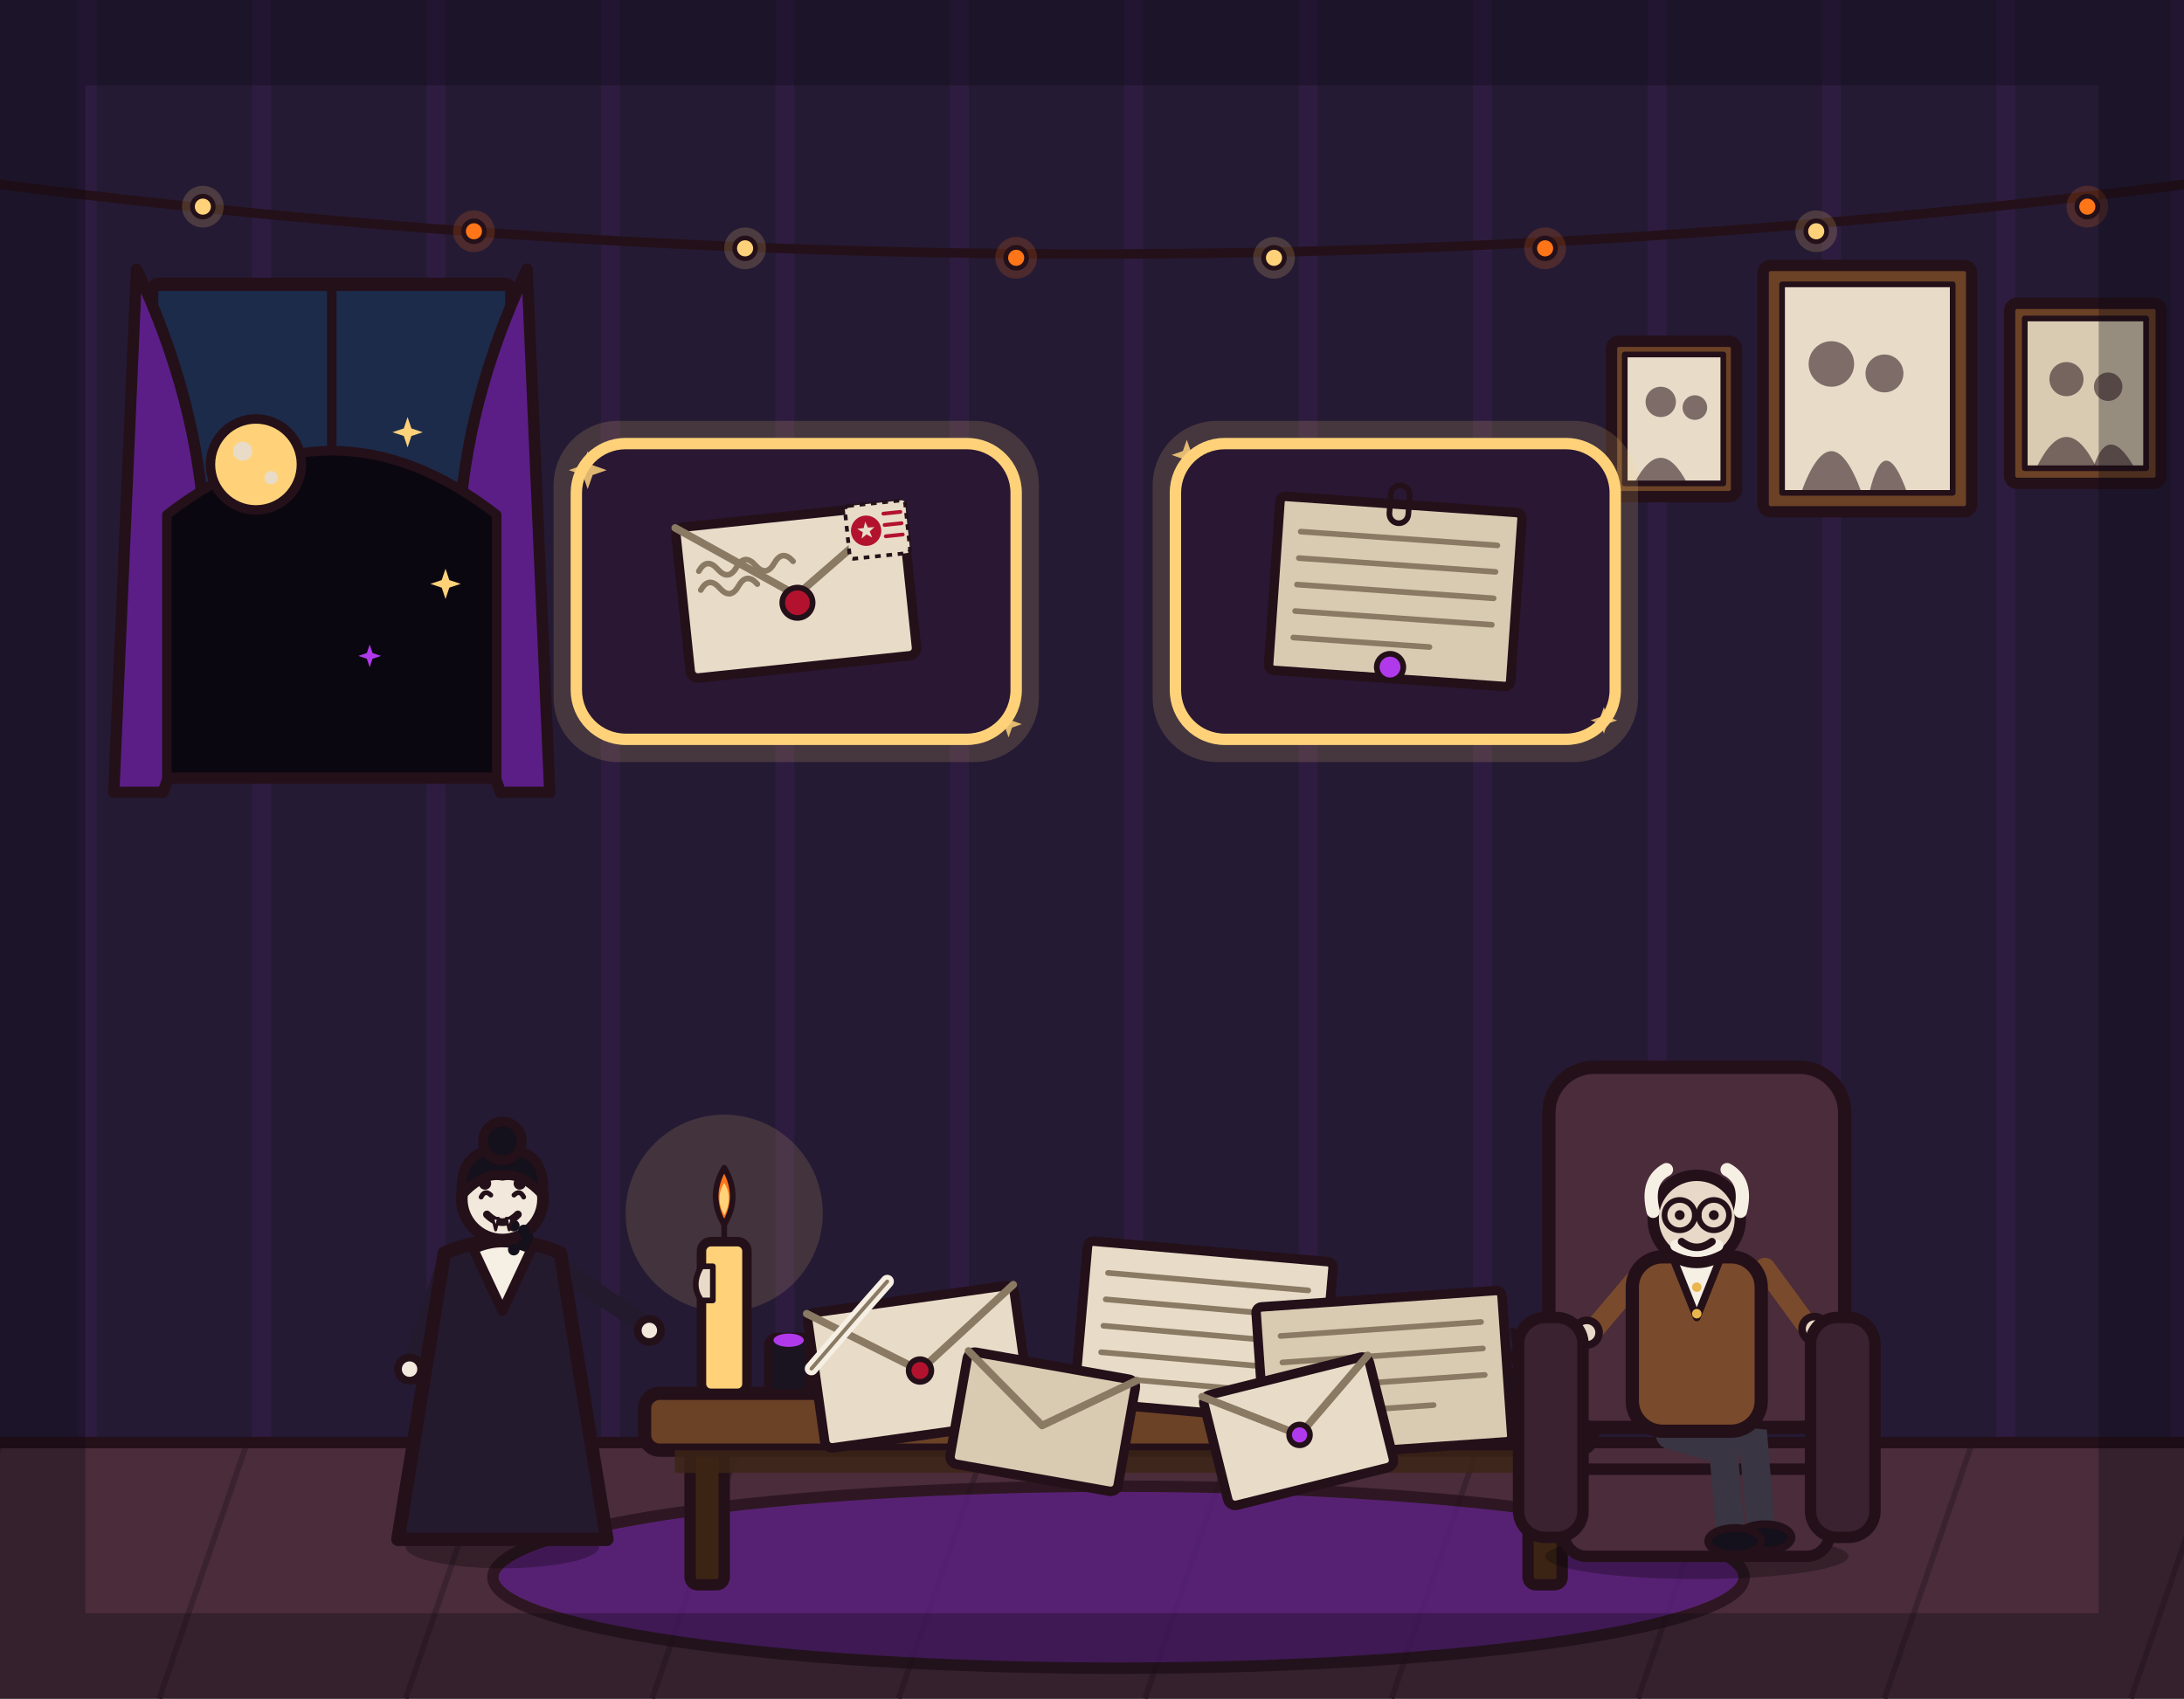
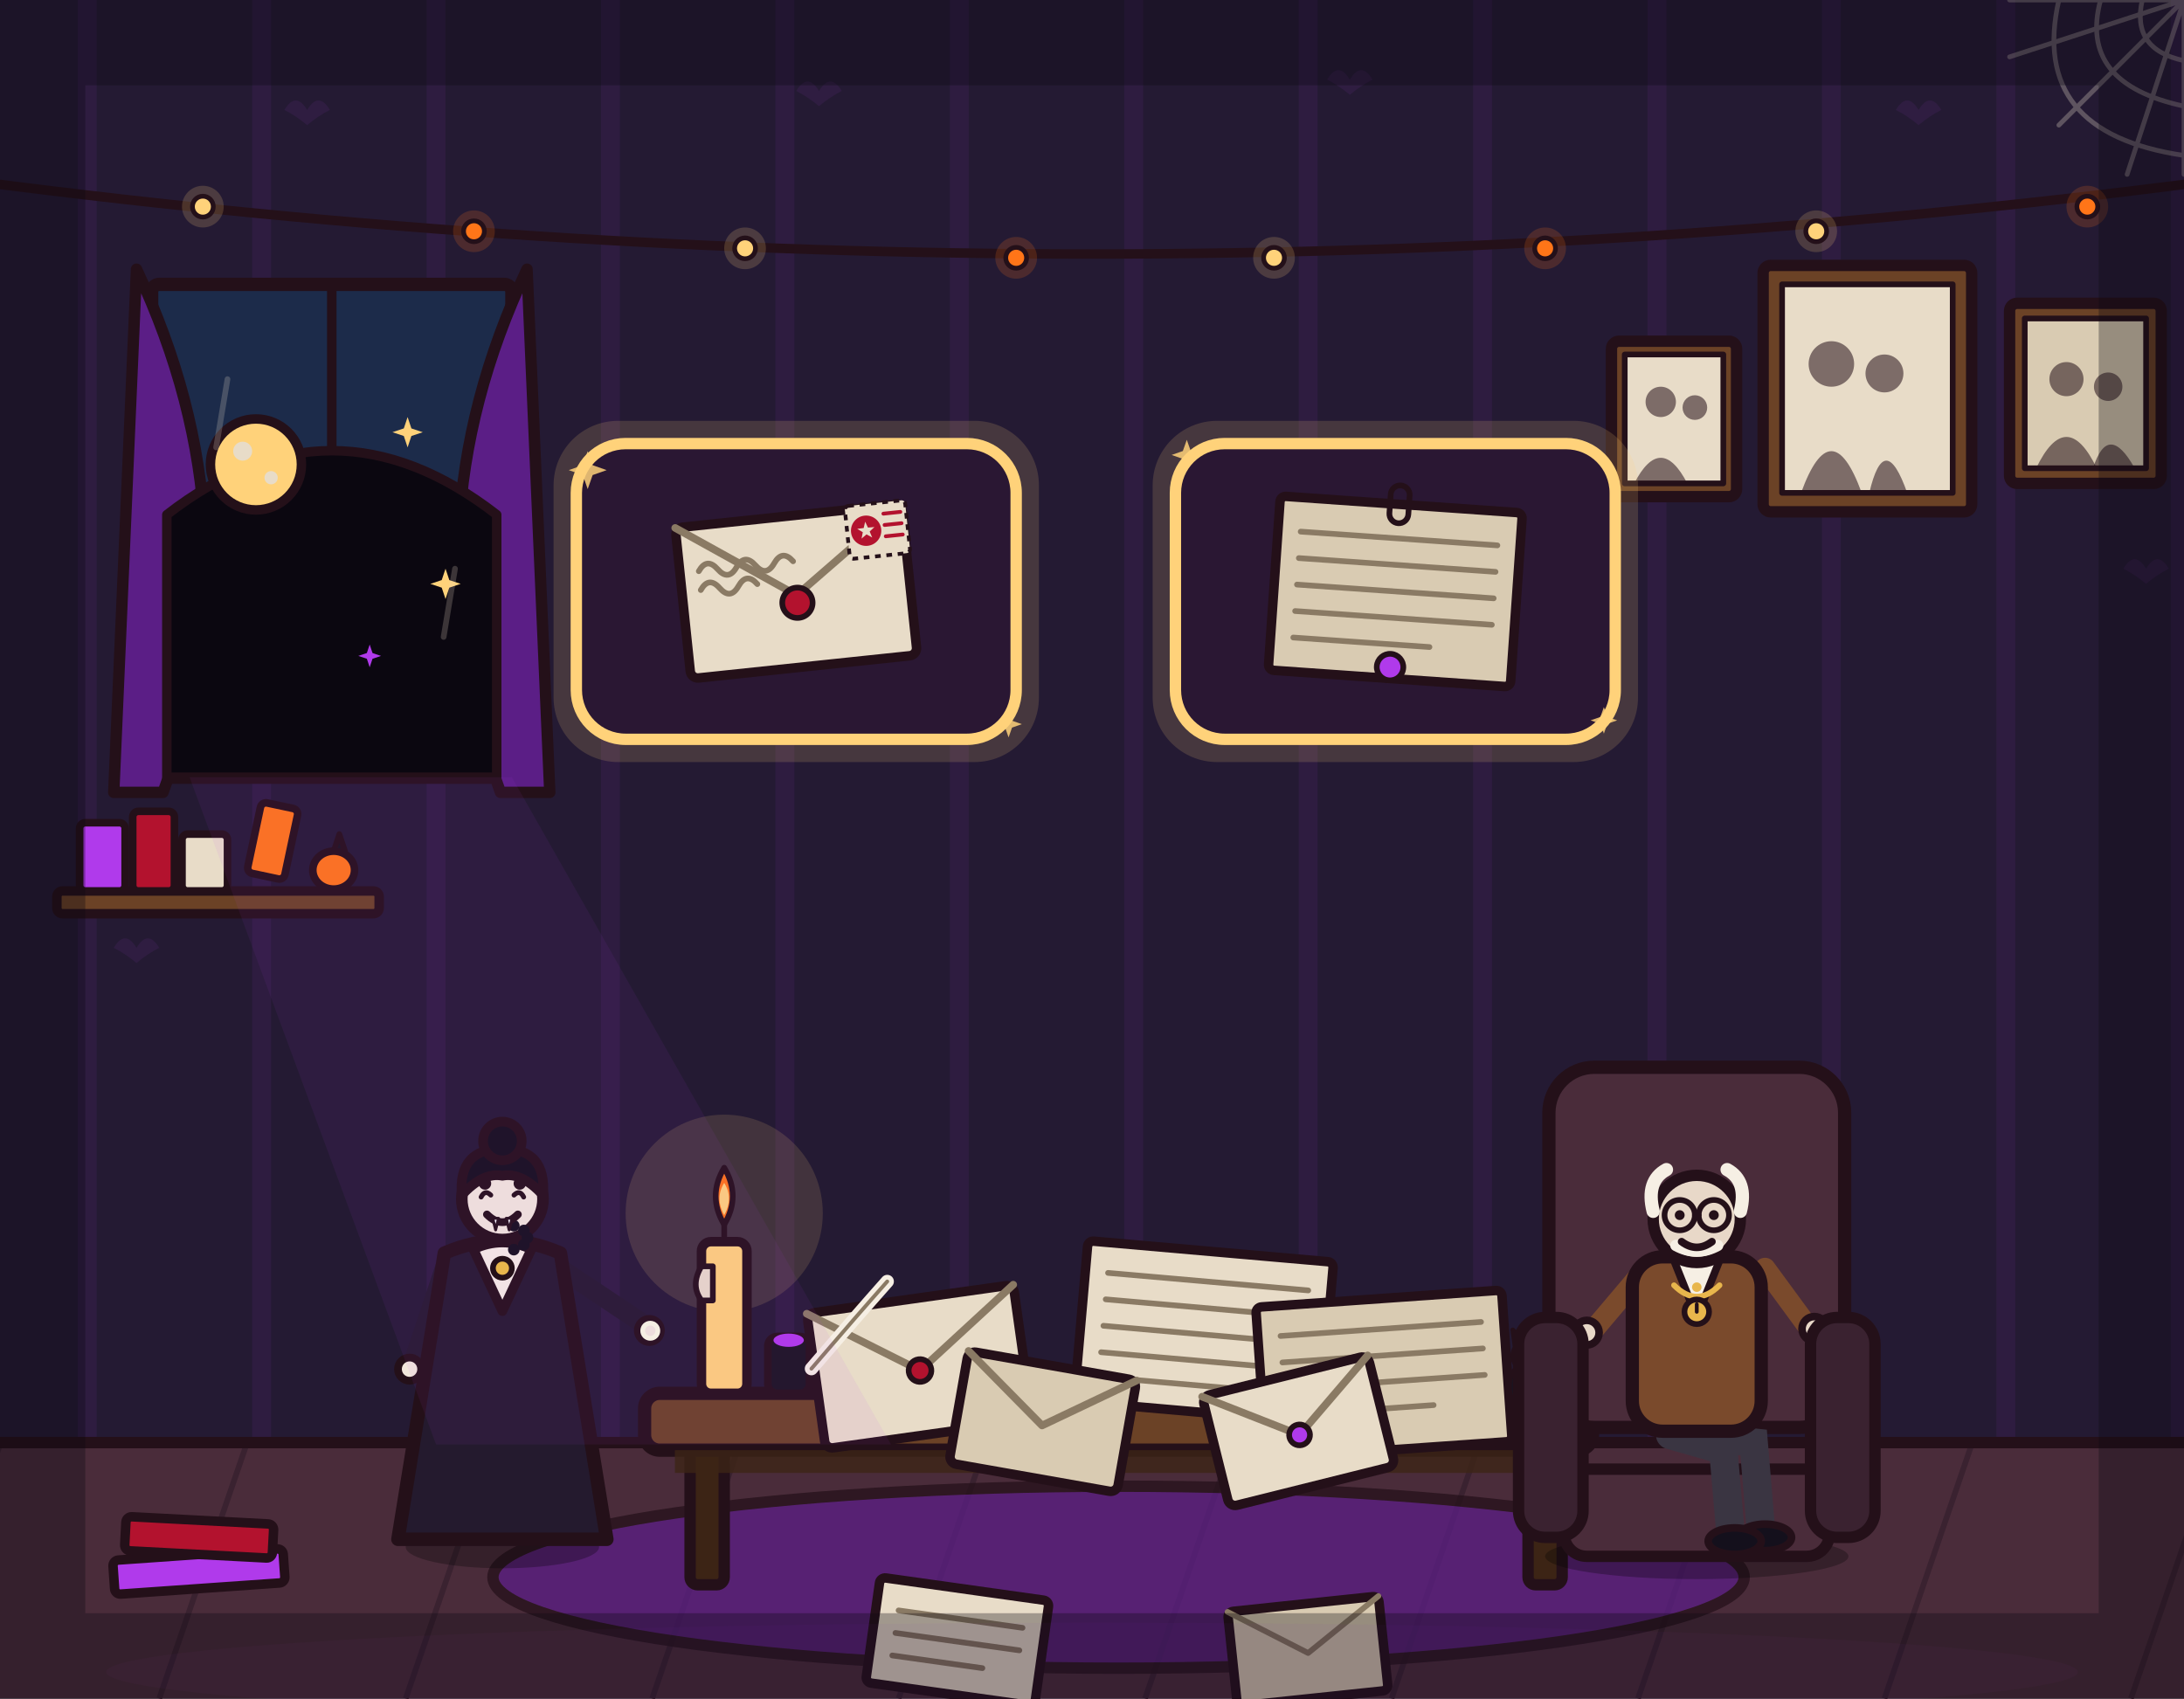
<svg xmlns="http://www.w3.org/2000/svg" viewBox="0 0 1152 896" width="1152" height="896">
  <rect x="0" y="0" width="1152" height="896" fill="#241a33" />
  <path d="M46 0V762M138 0V762M230 0V762M322 0V762M414 0V762M506 0V762M598 0V762M690 0V762M782 0V762M874 0V762M966 0V762M1058 0V762M1150 0V762" stroke="#b03aeb" stroke-width="10" opacity=".07" fill="none" />
  <path d="M-10 96 Q576 172 1162 96" fill="none" stroke="#241019" stroke-width="5" stroke-linecap="round" />
  <g>
    <circle cx="107" cy="109" r="11" fill="#ffd27a" opacity=".18" />
    <circle cx="107" cy="109" r="5.5" fill="#ffd27a" stroke="#241019" stroke-width="2.5" stroke-linejoin="round" />
    <circle cx="250" cy="122" r="11" fill="#ff7518" opacity=".18" />
    <circle cx="250" cy="122" r="5.5" fill="#ff7518" stroke="#241019" stroke-width="2.5" stroke-linejoin="round" />
    <circle cx="393" cy="131" r="11" fill="#ffd27a" opacity=".18" />
    <circle cx="393" cy="131" r="5.5" fill="#ffd27a" stroke="#241019" stroke-width="2.5" stroke-linejoin="round" />
    <circle cx="536" cy="136" r="11" fill="#ff7518" opacity=".18" />
    <circle cx="536" cy="136" r="5.5" fill="#ff7518" stroke="#241019" stroke-width="2.5" stroke-linejoin="round" />
    <circle cx="672" cy="136" r="11" fill="#ffd27a" opacity=".18" />
    <circle cx="672" cy="136" r="5.5" fill="#ffd27a" stroke="#241019" stroke-width="2.5" stroke-linejoin="round" />
    <circle cx="815" cy="131" r="11" fill="#ff7518" opacity=".18" />
    <circle cx="815" cy="131" r="5.5" fill="#ff7518" stroke="#241019" stroke-width="2.5" stroke-linejoin="round" />
    <circle cx="958" cy="122" r="11" fill="#ffd27a" opacity=".18" />
    <circle cx="958" cy="122" r="5.5" fill="#ffd27a" stroke="#241019" stroke-width="2.5" stroke-linejoin="round" />
    <circle cx="1101" cy="109" r="11" fill="#ff7518" opacity=".18" />
    <circle cx="1101" cy="109" r="5.5" fill="#ff7518" stroke="#241019" stroke-width="2.5" stroke-linejoin="round" />
  </g>
  <g>
    <rect x="80" y="150" width="190" height="260" rx="4" fill="#1c2b4a" stroke="#241019" stroke-width="7" stroke-linejoin="round" />
    <line x1="175" y1="150" x2="175" y2="410" stroke="#241019" stroke-width="5" stroke-linecap="round" />
    <line x1="80" y1="280" x2="270" y2="280" stroke="#241019" stroke-width="5" stroke-linecap="round" />
    <path d="M72 142 Q137 280 86 418 L60 418 Z" fill="#5b1e86" stroke="#241019" stroke-width="6" stroke-linejoin="round" />
    <path d="M278 142 Q213 280 264 418 L290 418 Z" fill="#5b1e86" stroke="#241019" stroke-width="6" stroke-linejoin="round" />
    <path d="M88 410 L88 271.5 Q175 204 262 271.5 L262 410 Z" fill="#0b0710" stroke="#241019" stroke-width="5" stroke-linejoin="round" />
    <circle cx="135" cy="245" r="24" fill="#ffd27a" stroke="#241019" stroke-width="5" stroke-linejoin="round" />
    <circle cx="128" cy="238" r="5" fill="#e8dcc8" stroke="none" />
    <circle cx="143" cy="252" r="3.5" fill="#e8dcc8" stroke="none" />
    <path d="M215 220 L217 226 L223 228 L217 230 L215 236 L213 230 L207 228 L213 226 Z" fill="#ffd27a" stroke="none" />
    <path d="M235 300 L237 306 L243 308 L237 310 L235 316 L233 310 L227 308 L233 306 Z" fill="#ffd27a" stroke="none" />
    <path d="M195 340 L196.5 344.5 L201 346 L196.5 347.5 L195 352 L193.5 347.5 L189 346 L193.5 344.5 Z" fill="#b03aeb" stroke="none" />
  </g>
  <g>
    <rect x="930" y="140" width="110" height="130" rx="4" fill="#6b4226" stroke="#241019" stroke-width="6" stroke-linejoin="round" />
    <rect x="940" y="150" width="90" height="110" fill="#e8dcc8" stroke="#241019" stroke-width="3" stroke-linejoin="round" />
    <circle cx="966" cy="192" r="12" fill="#241019" opacity=".55" stroke="none" />
    <circle cx="994" cy="197" r="10" fill="#241019" opacity=".55" stroke="none" />
    <path d="M950 260 Q966 216 982 260 Z" fill="#241019" opacity=".55" stroke="none" />
    <path d="M986 260 Q994 226 1006 260 Z" fill="#241019" opacity=".55" stroke="none" />
    <rect x="1060" y="160" width="80" height="95" rx="4" fill="#6b4226" stroke="#241019" stroke-width="6" stroke-linejoin="round" />
    <rect x="1068" y="168" width="64" height="79" fill="#d9cbb2" stroke="#241019" stroke-width="3" stroke-linejoin="round" />
    <circle cx="1090" cy="200" r="9" fill="#241019" opacity=".55" stroke="none" />
    <circle cx="1112" cy="204" r="7.5" fill="#241019" opacity=".55" stroke="none" />
    <path d="M1074 247 Q1090 214 1106 247 Z" fill="#241019" opacity=".55" stroke="none" />
    <path d="M1104 247 Q1112 222 1126 247 Z" fill="#241019" opacity=".55" stroke="none" />
    <rect x="850" y="180" width="66" height="82" rx="4" fill="#6b4226" stroke="#241019" stroke-width="6" stroke-linejoin="round" />
    <rect x="857" y="187" width="52" height="68" fill="#e8dcc8" stroke="#241019" stroke-width="3" stroke-linejoin="round" />
    <circle cx="876" cy="212" r="8" fill="#241019" opacity=".55" stroke="none" />
    <circle cx="894" cy="215" r="6.5" fill="#241019" opacity=".55" stroke="none" />
    <path d="M862 255 Q876 228 890 255 Z" fill="#241019" opacity=".55" stroke="none" />
  </g>
  <rect x="0" y="760" width="1152" height="136" fill="#4a2c3a" />
  <path d="M0 762 L-46 896M130 762 L84 896M260 762 L214 896M390 762 L344 896M520 762 L474 896M650 762 L604 896M780 762 L734 896M910 762 L864 896M1040 762 L994 896M1170 762 L1124 896" stroke="#3a2230" stroke-width="3" fill="none" />
  <line x1="0" y1="761" x2="1152" y2="761" stroke="#241019" stroke-width="6" stroke-linecap="round" />
  <ellipse cx="590" cy="832" rx="330" ry="48" fill="#5b1e86" stroke="#241019" stroke-width="6" stroke-linejoin="round" opacity=".75" />
  <rect x="364" y="762" width="18" height="74" rx="4" fill="#3c2415" stroke="#241019" stroke-width="6" stroke-linejoin="round" />
  <rect x="806" y="762" width="18" height="74" rx="4" fill="#3c2415" stroke="#241019" stroke-width="6" stroke-linejoin="round" />
  <rect x="340" y="735" width="500" height="30" rx="8" fill="#6b4226" stroke="#241019" stroke-width="7" stroke-linejoin="round" />
  <rect x="356" y="765" width="468" height="12" fill="#3c2415" opacity=".8" stroke="none" />
  <circle cx="382" cy="640" r="52" fill="#ffd27a" opacity=".14" stroke="none" />
  <rect x="370" y="655" width="24" height="80" rx="5" fill="#ffd27a" stroke="#241019" stroke-width="5" stroke-linejoin="round" />
  <path d="M370 668 Q364 678 370 686 L376 686 L376 668 Z" fill="#e8dcc8" stroke="#241019" stroke-width="3" stroke-linejoin="round" />
  <line x1="382" y1="655" x2="382" y2="646" stroke="#241019" stroke-width="3" stroke-linecap="round" />
  <path d="M382 646 Q373 631 382 616 Q391 631 382 646 Z" fill="#ff7518" stroke="#241019" stroke-width="3" stroke-linejoin="round" />
  <path d="M382 641 Q377 632 382 624 Q387 632 382 641 Z" fill="#ffd27a" stroke="none" />
  <g transform="rotate(-8 485 721)">
    <rect x="430" y="685" width="110" height="72" rx="4" fill="#e8dcc8" stroke="#241019" stroke-width="5" stroke-linejoin="round" />
    <path d="M430 685 L485 723 L540 685" fill="none" stroke="#8a7a64" stroke-width="4" stroke-linecap="round" stroke-linejoin="round" />
    <circle cx="485" cy="723" r="6" fill="#b3122e" stroke="#241019" stroke-width="3" stroke-linejoin="round" />
  </g>
  <g transform="rotate(5 635 702)">
    <rect x="570" y="660" width="130" height="85" rx="3" fill="#e8dcc8" stroke="#241019" stroke-width="5" stroke-linejoin="round" />
    <line x1="582" y1="676" x2="688" y2="676" stroke="#8a7a64" stroke-width="3" stroke-linecap="round" />
    <line x1="582" y1="690" x2="688" y2="690" stroke="#8a7a64" stroke-width="3" stroke-linecap="round" />
    <line x1="582" y1="704" x2="688" y2="704" stroke="#8a7a64" stroke-width="3" stroke-linecap="round" />
    <line x1="582" y1="718" x2="688" y2="718" stroke="#8a7a64" stroke-width="3" stroke-linecap="round" />
    <line x1="582" y1="731" x2="650" y2="731" stroke="#8a7a64" stroke-width="3" stroke-linecap="round" />
  </g>
  <g transform="rotate(-4 730 725)">
    <rect x="665" y="685" width="130" height="80" rx="3" fill="#d9cbb2" stroke="#241019" stroke-width="5" stroke-linejoin="round" />
    <line x1="677" y1="701" x2="783" y2="701" stroke="#8a7a64" stroke-width="3" stroke-linecap="round" />
    <line x1="677" y1="715" x2="783" y2="715" stroke="#8a7a64" stroke-width="3" stroke-linecap="round" />
    <line x1="677" y1="729" x2="783" y2="729" stroke="#8a7a64" stroke-width="3" stroke-linecap="round" />
    <line x1="677" y1="743" x2="755" y2="743" stroke="#8a7a64" stroke-width="3" stroke-linecap="round" />
  </g>
  <g transform="rotate(10 550 750)">
    <rect x="505" y="720" width="90" height="60" rx="4" fill="#d9cbb2" stroke="#241019" stroke-width="5" stroke-linejoin="round" />
    <path d="M505 720 L550 752 L595 720" fill="none" stroke="#8a7a64" stroke-width="4" stroke-linecap="round" stroke-linejoin="round" />
  </g>
  <g transform="rotate(-14 685 755)">
    <rect x="640" y="725" width="90" height="60" rx="4" fill="#e8dcc8" stroke="#241019" stroke-width="5" stroke-linejoin="round" />
    <path d="M640 725 L685 757 L730 725" fill="none" stroke="#8a7a64" stroke-width="4" stroke-linecap="round" stroke-linejoin="round" />
    <circle cx="685" cy="757" r="5.5" fill="#b03aeb" stroke="#241019" stroke-width="3" stroke-linejoin="round" />
  </g>
  <rect x="405" y="705" width="22" height="30" rx="5" fill="#1a1420" stroke="#241019" stroke-width="4" stroke-linejoin="round" />
  <ellipse cx="416" cy="707" rx="8" ry="3.5" fill="#b03aeb" stroke="none" />
  <path d="M428 722 Q452 694 468 676" fill="none" stroke="#f6efe4" stroke-width="7" stroke-linecap="round" />
  <path d="M428 722 Q452 694 468 676" fill="none" stroke="#8a7a64" stroke-width="2" stroke-linecap="round" />
  <g transform="translate(806 740) scale(.62)">
    <path d="M14 -6 Q34 -10 30 -34" fill="none" stroke="#1a1420" stroke-width="7" stroke-linecap="round" />
    <ellipse cx="0" cy="-14" rx="16" ry="20" fill="#1a1420" stroke="#241019" stroke-width="4" stroke-linejoin="round" />
    <circle cx="0" cy="-40" r="13" fill="#1a1420" stroke="#241019" stroke-width="4" stroke-linejoin="round" />
    <path d="M-11 -48 L-13 -62 L-2 -52 Z" fill="#1a1420" stroke="#241019" stroke-width="4" stroke-linejoin="round" />
    <path d="M11 -48 L13 -62 L2 -52 Z" fill="#1a1420" stroke="#241019" stroke-width="4" stroke-linejoin="round" />
    <circle cx="-5" cy="-41" r="2.4" fill="#ffd27a" stroke="none" />
    <circle cx="5" cy="-41" r="2.4" fill="#ffd27a" stroke="none" />
    <circle cx="0" cy="-22" r="5" fill="#ffd27a" stroke="#241019" stroke-width="2.5" stroke-linejoin="round" />
  </g>
  <g>
    <rect x="292" y="222" width="256" height="180" rx="34" fill="#ffd27a" opacity=".16" stroke="none" />
    <rect x="304" y="234" width="232" height="156" rx="26" fill="#2a1733" stroke="#ffd27a" stroke-width="6" stroke-linejoin="round" />
    <g transform="rotate(-6 420 312)">
      <rect x="360" y="272" width="120" height="80" rx="4" fill="#e8dcc8" stroke="#241019" stroke-width="5" stroke-linejoin="round" />
      <path d="M360 272 L420 314 L480 272" fill="none" stroke="#8a7a64" stroke-width="4" stroke-linecap="round" stroke-linejoin="round" />
      <path d="M370 296 q5 -7 10 0 t10 0 t10 0 t10 0 t10 0" fill="none" stroke="#8a7a64" stroke-width="3" stroke-linecap="round" />
      <path d="M370 306 q5 -7 10 0 t10 0 t10 0" fill="none" stroke="#8a7a64" stroke-width="3" stroke-linecap="round" />
      <circle cx="420" cy="318" r="8" fill="#b3122e" stroke="#241019" stroke-width="3" stroke-linejoin="round" />
      <g transform="translate(466 284)">
        <rect x="-16" y="-14" width="32" height="28" rx="2" fill="#e8dcc8" stroke="#241019" stroke-width="2" stroke-dasharray="3 3" stroke-linejoin="round" />
        <circle cx="-6" cy="0" r="8" fill="#b3122e" stroke="none" />
        <path transform="translate(-6 0) scale(.8)" d="M0 -6 L1.41 -1.94 L5.71 -1.85 L2.28 .74 L3.53 4.85 L0 2.4 L-3.53 4.85 L-2.28 .74 L-5.71 -1.85 L-1.41 -1.94 Z" fill="#e8dcc8" stroke="none" />
        <line x1="4" y1="-8" x2="13" y2="-8" stroke="#b3122e" stroke-width="2" stroke-linecap="round" />
        <line x1="4" y1="-2" x2="13" y2="-2" stroke="#b3122e" stroke-width="2" stroke-linecap="round" />
        <line x1="4" y1="4" x2="13" y2="4" stroke="#b3122e" stroke-width="2" stroke-linecap="round" />
      </g>
    </g>
    <path d="M310 238 L312.6 245.4 L320 248 L312.6 250.6 L310 258 L307.4 250.6 L300 248 L307.4 245.4 Z" fill="#ffd27a" stroke="none" opacity=".85" />
    <path transform="translate(532 382) scale(.7)" d="M0 -10 L2.6 -2.6 L10 0 L2.6 2.6 L0 10 L-2.6 2.6 L-10 0 L-2.6 -2.6 Z" fill="#ffd27a" stroke="none" opacity=".85" />
  </g>
  <g>
    <rect x="608" y="222" width="256" height="180" rx="34" fill="#ffd27a" opacity=".16" stroke="none" />
    <rect x="620" y="234" width="232" height="156" rx="26" fill="#2a1733" stroke="#ffd27a" stroke-width="6" stroke-linejoin="round" />
    <g transform="rotate(4 736 312)">
      <rect x="672" y="266" width="128" height="92" rx="3" fill="#d9cbb2" stroke="#241019" stroke-width="5" stroke-linejoin="round" />
      <line x1="684" y1="284" x2="788" y2="284" stroke="#8a7a64" stroke-width="3" stroke-linecap="round" />
      <line x1="684" y1="298" x2="788" y2="298" stroke="#8a7a64" stroke-width="3" stroke-linecap="round" />
      <line x1="684" y1="312" x2="788" y2="312" stroke="#8a7a64" stroke-width="3" stroke-linecap="round" />
      <line x1="684" y1="326" x2="788" y2="326" stroke="#8a7a64" stroke-width="3" stroke-linecap="round" />
      <line x1="684" y1="340" x2="756" y2="340" stroke="#8a7a64" stroke-width="3" stroke-linecap="round" />
      <rect x="730" y="256" width="10" height="20" rx="5" fill="none" stroke="#241019" stroke-width="3" stroke-linejoin="round" />
      <circle cx="736" cy="352" r="7" fill="#b03aeb" stroke="#241019" stroke-width="3" stroke-linejoin="round" />
    </g>
    <path transform="translate(626 240) scale(.8)" d="M0 -10 L2.6 -2.6 L10 0 L2.6 2.6 L0 10 L-2.6 2.6 L-10 0 L-2.6 -2.6 Z" fill="#ffd27a" stroke="none" opacity=".85" />
    <path transform="translate(846 380) scale(.7)" d="M0 -10 L2.6 -2.6 L10 0 L2.6 2.6 L0 10 L-2.6 2.6 L-10 0 L-2.6 -2.6 Z" fill="#ffd27a" stroke="none" opacity=".85" />
  </g>
  <g transform="translate(265 812) scale(1.02)">
    <ellipse cx="0" cy="4" rx="50" ry="11" fill="#000000" stroke="none" opacity=".28" />
    <path d="M-30 -140 L-46 -92" fill="none" stroke="#241a2e" stroke-width="10" stroke-linecap="round" />
    <circle cx="-48" cy="-88" r="6" fill="#f2e8dc" stroke="#241019" stroke-width="4" stroke-linejoin="round" />
    <path d="M30 -140 L72 -112" fill="none" stroke="#241a2e" stroke-width="10" stroke-linecap="round" />
    <circle cx="76" cy="-108" r="6" fill="#f2e8dc" stroke="#241019" stroke-width="4" stroke-linejoin="round" />
    <path d="M-30 -148 L-54 0 L54 0 L30 -148 Q0 -161 -30 -148 Z" fill="#241a2e" stroke="#241019" stroke-width="7" stroke-linejoin="round" />
    <path d="M-15 -150 L0 -118 L15 -150 Q0 -157 -15 -150 Z" fill="#f6efe4" stroke="#241019" stroke-width="5" stroke-linejoin="round" />
    <circle cx="0" cy="-176" r="21" fill="#f2e8dc" stroke="#241019" stroke-width="6" stroke-linejoin="round" />
    <path d="M-21 -178 Q-23 -202 0 -202 Q23 -202 21 -178 Q10 -190 0 -188 Q-10 -190 -21 -178 Z" fill="#14101c" stroke="#241019" stroke-width="5" stroke-linejoin="round" />
    <circle cx="0" cy="-206" r="10" fill="#14101c" stroke="#241019" stroke-width="5" stroke-linejoin="round" />
    <circle cx="5.9" cy="-149.8" r="3" fill="#14101c" stroke="none" />
    <circle cx="11.1" cy="-152.3" r="3" fill="#14101c" stroke="none" />
    <circle cx="13" cy="-156" r="3" fill="#14101c" stroke="none" />
    <circle cx="11.1" cy="-159.7" r="3" fill="#14101c" stroke="none" />
    <circle cx="5.9" cy="-162.2" r="3" fill="#14101c" stroke="none" />
    <circle cx="-9" cy="-184" r="3.2" fill="#241019" stroke="none" />
    <circle cx="9" cy="-184" r="3.2" fill="#241019" stroke="none" />
    <path d="M-11 -177 Q-9 -181 -6 -178" fill="none" stroke="#241019" stroke-width="2.5" stroke-linecap="round" />
    <path d="M6 -178 Q9 -181 11 -177" fill="none" stroke="#241019" stroke-width="2.5" stroke-linecap="round" />
    <path d="M-8 -168 Q0 -160 8 -168" fill="none" stroke="#241019" stroke-width="4" stroke-linecap="round" />
    <path d="M-5 -166 L-2 -166 L-3.5 -160 Z" fill="#ffffff" stroke="#241019" stroke-width="1.5" stroke-linejoin="round" />
    <path d="M2 -166 L5 -166 L3.5 -160 Z" fill="#ffffff" stroke="#241019" stroke-width="1.5" stroke-linejoin="round" />
  </g>
  <g transform="translate(895 815)">
    <ellipse cx="0" cy="6" rx="80" ry="12" fill="#000000" stroke="none" opacity=".28" />
    <rect x="-78" y="-252" width="156" height="190" rx="24" fill="#4a2c3a" stroke="#241019" stroke-width="7" stroke-linejoin="round" />
    <rect x="-70" y="-40" width="140" height="46" rx="12" fill="#4a2c3a" stroke="#241019" stroke-width="6" stroke-linejoin="round" />
    <g transform="scale(1.0)">
      <path d="M-8 -58 L30 -54 L34 -6" fill="none" stroke="#3a3542" stroke-width="15" stroke-linecap="round" />
      <path d="M-14 -58 L14 -50 L18 -4" fill="none" stroke="#3a3542" stroke-width="15" stroke-linecap="round" />
      <ellipse cx="36" cy="-4" rx="14" ry="7" fill="#14101c" stroke="#241019" stroke-width="4" stroke-linejoin="round" />
      <ellipse cx="20" cy="-2" rx="14" ry="7" fill="#14101c" stroke="#241019" stroke-width="4" stroke-linejoin="round" />
      <path d="M36 -146 L58 -116" fill="none" stroke="#7a4a2c" stroke-width="11" stroke-linecap="round" />
      <circle cx="62" cy="-114" r="6.5" fill="#e8d8c8" stroke="#241019" stroke-width="4" stroke-linejoin="round" />
      <path d="M-32 -140 L-54 -114" fill="none" stroke="#7a4a2c" stroke-width="11" stroke-linecap="round" />
      <circle cx="-58" cy="-112" r="6.5" fill="#e8d8c8" stroke="#241019" stroke-width="4" stroke-linejoin="round" />
      <rect x="-34" y="-152" width="68" height="92" rx="16" fill="#7a4a2c" stroke="#241019" stroke-width="7" stroke-linejoin="round" />
      <path d="M-12 -150 L0 -120 L12 -150 Z" fill="#f6efe4" stroke="#241019" stroke-width="4" stroke-linejoin="round" />
      <circle cx="0" cy="-136" r="2.5" fill="#e8b64c" stroke="none" />
      <circle cx="0" cy="-122" r="2.5" fill="#e8b64c" stroke="none" />
      <circle cx="0" cy="-172" r="23" fill="#e8d8c8" stroke="#241019" stroke-width="6" stroke-linejoin="round" />
      <path d="M-23 -176 Q-27 -192 -16 -198" fill="none" stroke="#f6efe4" stroke-width="7" stroke-linecap="round" />
      <path d="M23 -176 Q27 -192 16 -198" fill="none" stroke="#f6efe4" stroke-width="7" stroke-linecap="round" />
      <circle cx="-9" cy="-174" r="2.6" fill="#241019" stroke="none" />
      <circle cx="9" cy="-174" r="2.6" fill="#241019" stroke="none" />
      <circle cx="-9" cy="-174" r="8" fill="none" stroke="#241019" stroke-width="3" />
      <circle cx="9" cy="-174" r="8" fill="none" stroke="#241019" stroke-width="3" />
      <line x1="-1" y1="-174" x2="1" y2="-174" stroke="#241019" stroke-width="3" stroke-linecap="round" />
      <path d="M-11 -158 Q0 -152 11 -158" fill="none" stroke="#f6efe4" stroke-width="6" stroke-linecap="round" />
      <path d="M-8 -160 Q0 -154 8 -160" fill="none" stroke="#241019" stroke-width="4" stroke-linecap="round" />
    </g>
    <rect x="-94" y="-120" width="34" height="116" rx="14" fill="#3a2230" stroke="#241019" stroke-width="6" stroke-linejoin="round" />
    <rect x="60" y="-120" width="34" height="116" rx="14" fill="#3a2230" stroke="#241019" stroke-width="6" stroke-linejoin="round" />
  </g>
+   <g>
+     <g fill="#b03aeb" opacity=".08">
+       <path d="M150 58 q6 -10 12 0 q6 -10 12 0 q-6 3 -12 8 q-6 -5 -12 -8 Z" />
+       <path d="M420 48 q6 -10 12 0 q6 -10 12 0 q-6 3 -12 8 q-6 -5 -12 -8 Z" />
+       <path d="M700 42 q6 -10 12 0 q6 -10 12 0 q-6 3 -12 8 q-6 -5 -12 -8 Z" />
+       <path d="M1000 58 q6 -10 12 0 q6 -10 12 0 q-6 3 -12 8 q-6 -5 -12 -8 Z" />
+       <path d="M1120 300 q6 -10 12 0 q6 -10 12 0 q-6 3 -12 8 q-6 -5 -12 -8 Z" />
+       <path d="M60 500 q6 -10 12 0 q6 -10 12 0 q-6 3 -12 8 q-6 -5 -12 -8 Z" />
+     </g>
+     <g fill="none" stroke="#e8dcc8" stroke-width="2.5" opacity=".3" stroke-linecap="round">
+       <path d="M1152 0 L1060 0 M1152 0 L1152 92 M1152 0 L1086 66 M1152 0 L1060 30 M1152 0 L1122 92" />
+       <path d="M1130 0 Q1124 26 1152 32 M1108 0 Q1096 44 1152 56 M1086 0 Q1070 70 1152 82" />
+     </g>
+     <g stroke-linejoin="round" stroke-linecap="round">
+       <rect x="30" y="470" width="170" height="12" rx="3" fill="#6b4226" stroke="#241019" stroke-width="5" />
+       <rect x="42" y="434" width="24" height="36" rx="3" fill="#b03aeb" stroke="#241019" stroke-width="4" />
+       <rect x="70" y="428" width="22" height="42" rx="3" fill="#b3122e" stroke="#241019" stroke-width="4" />
+       <rect x="96" y="440" width="24" height="30" rx="3" fill="#e8dcc8" stroke="#241019" stroke-width="4" />
+       <g transform="rotate(12 140 452)">
+         <rect x="132" y="424" width="20" height="38" rx="3" fill="#ff7518" stroke="#241019" stroke-width="4" />
+       </g>
+       <ellipse cx="176" cy="459" rx="11" ry="10" fill="#ff7518" stroke="#241019" stroke-width="4" />
+       <path d="M176 449 L179 440 L182 449 Z" fill="#1a1420" stroke="#241019" stroke-width="3" />
+     </g>
+     <polygon points="100,410 270,410 470,762 230,762" fill="#b03aeb" opacity=".07" />
+     <g stroke="#e8dcc8" stroke-width="3" opacity=".22" stroke-linecap="round">
+       <line x1="120" y1="200" x2="114" y2="236" />
+       <line x1="240" y1="300" x2="234" y2="336" />
+     </g>
+     <g stroke-linejoin="round" stroke-linecap="round">
+       <g transform="rotate(8 505 866)">
+         <rect x="460" y="838" width="90" height="56" rx="3" fill="#e8dcc8" stroke="#241019" stroke-width="5" />
+         <line x1="472" y1="854" x2="538" y2="854" stroke="#8a7a64" stroke-width="3" stroke-linecap="round" />
+         <line x1="472" y1="866" x2="538" y2="866" stroke="#8a7a64" stroke-width="3" stroke-linecap="round" />
+         <line x1="472" y1="878" x2="520" y2="878" stroke="#8a7a64" stroke-width="3" stroke-linecap="round" />
+       </g>
+       <g transform="rotate(-6 690 872)">
+         <rect x="650" y="846" width="80" height="50" rx="3" fill="#d9cbb2" stroke="#241019" stroke-width="5" />
+         <path d="M650 846 L690 872 L730 846" fill="none" stroke="#8a7a64" stroke-width="3" />
+       </g>
+       <g transform="rotate(-4 105 830)">
+         <rect x="60" y="820" width="90" height="18" rx="3" fill="#b03aeb" stroke="#241019" stroke-width="5" />
+       </g>
+       <g transform="rotate(3 105 812)">
+         <rect x="66" y="802" width="78" height="18" rx="3" fill="#b3122e" stroke="#241019" stroke-width="5" />
+       </g>
+     </g>
+     <circle cx="265" cy="669" r="5" fill="#e8b64c" stroke="#241019" stroke-width="3" />
+     <circle cx="343" cy="702" r="4" fill="none" stroke="#f6efe4" stroke-width="2.5" />
+     <path d="M883 678 Q895 690 907 678" fill="none" stroke="#e8b64c" stroke-width="3" stroke-linecap="round" />
+     <circle cx="895" cy="692" r="6.5" fill="#e8b64c" stroke="#241019" stroke-width="3" />
+     <line x1="895" y1="692" x2="895" y2="688" stroke="#241019" stroke-width="2" stroke-linecap="round" />
+     <ellipse cx="576" cy="882" rx="520" ry="26" fill="#b03aeb" opacity=".05" />
+   </g>
  <rect x="0" y="0" width="1152" height="896" fill="none" stroke="#0b0710" stroke-width="90" opacity=".32" />
</svg>
